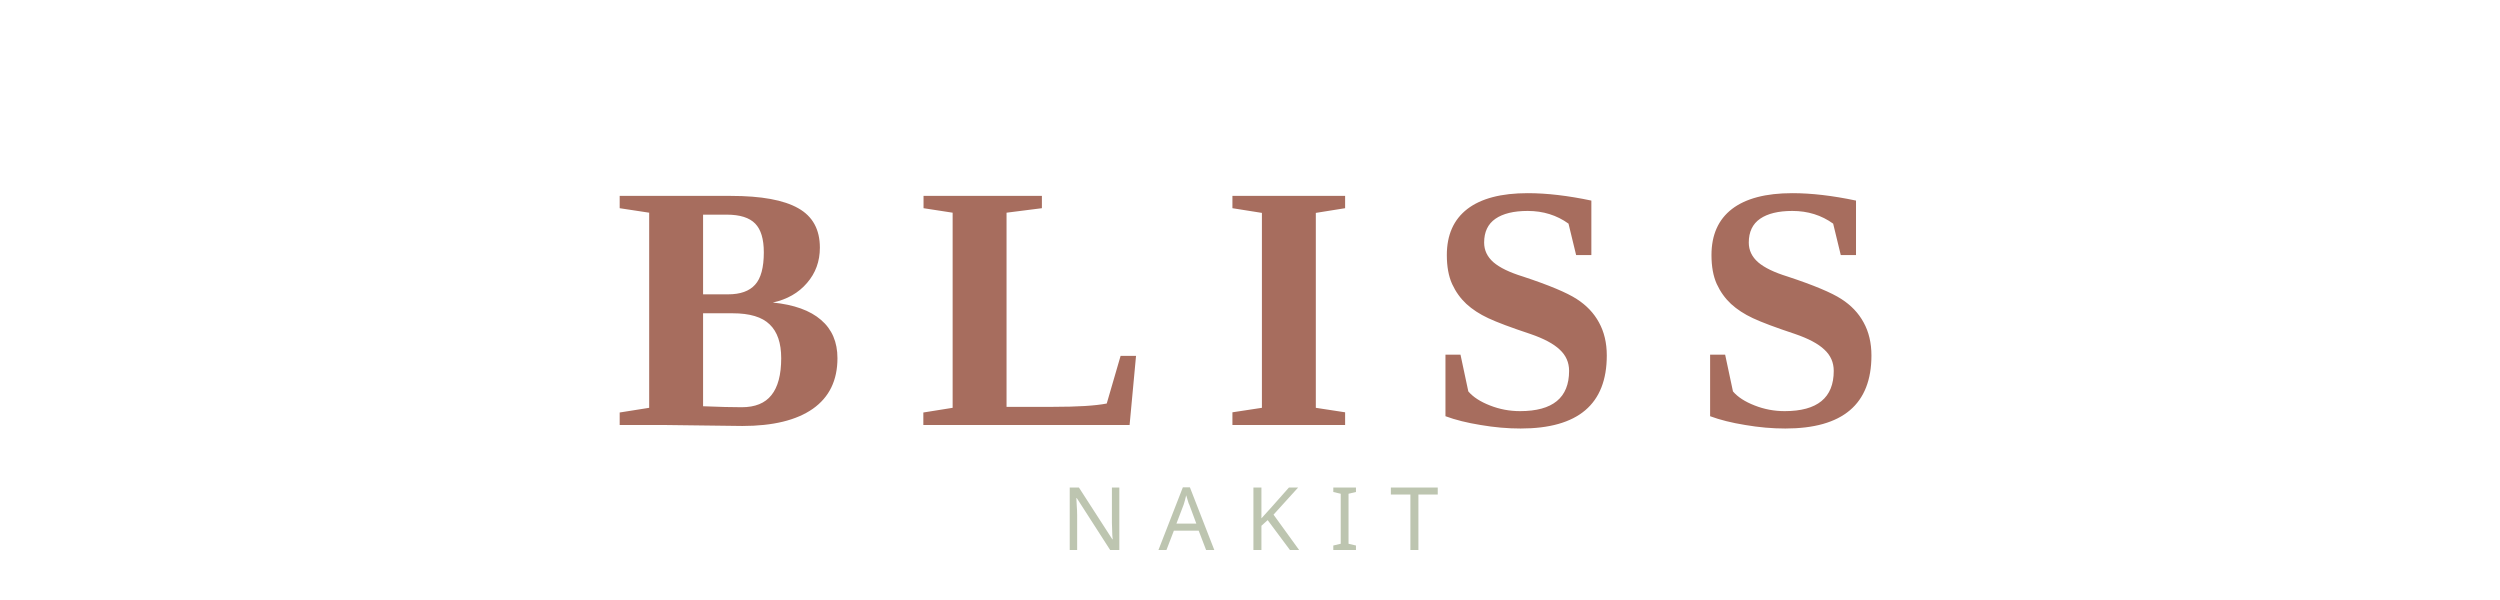
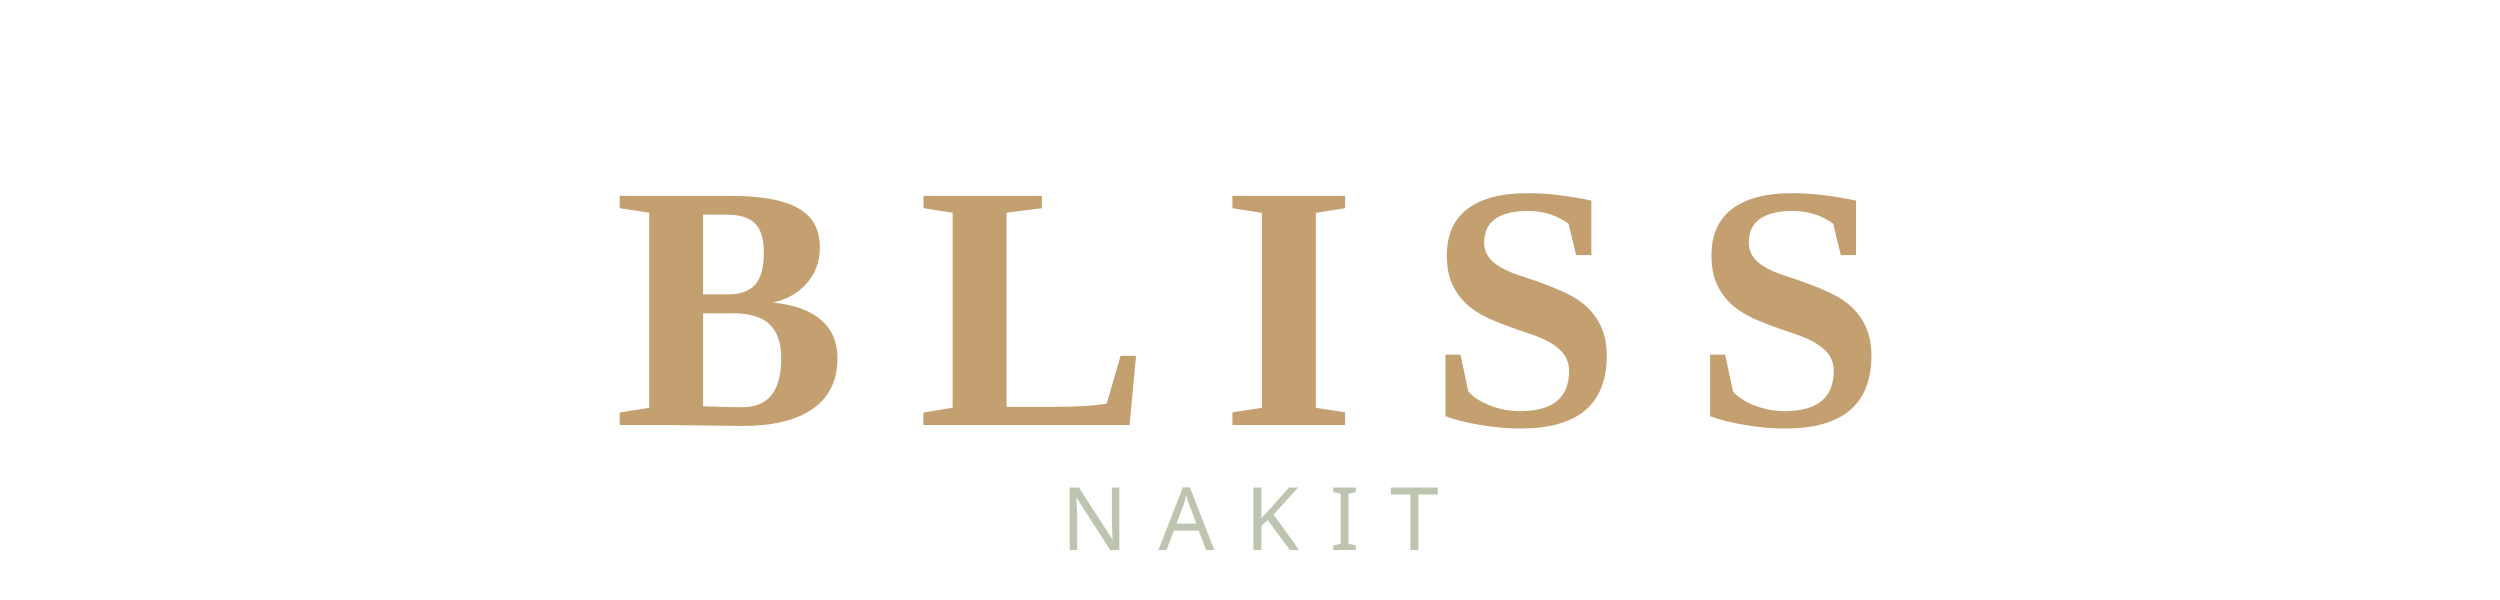
<svg xmlns="http://www.w3.org/2000/svg" viewBox="0 0 200 48" fill="none" role="img" aria-label="Bliss Nakit">
-   <text x="100" y="34" text-anchor="middle" font-family="Georgia, 'Times New Roman', serif" font-size="28" font-weight="600" letter-spacing="0.2em" fill="#A76D5E">BLISS</text>
+   <text x="100" y="34" text-anchor="middle" font-family="Georgia, 'Times New Roman', serif" font-size="28" font-weight="600" letter-spacing="0.2em" fill="#C4A071">BLISS</text>
  <text x="100" y="44" text-anchor="middle" font-family="system-ui, sans-serif" font-size="7" letter-spacing="0.35em" fill="#BDC5B0">NAKIT</text>
</svg>
